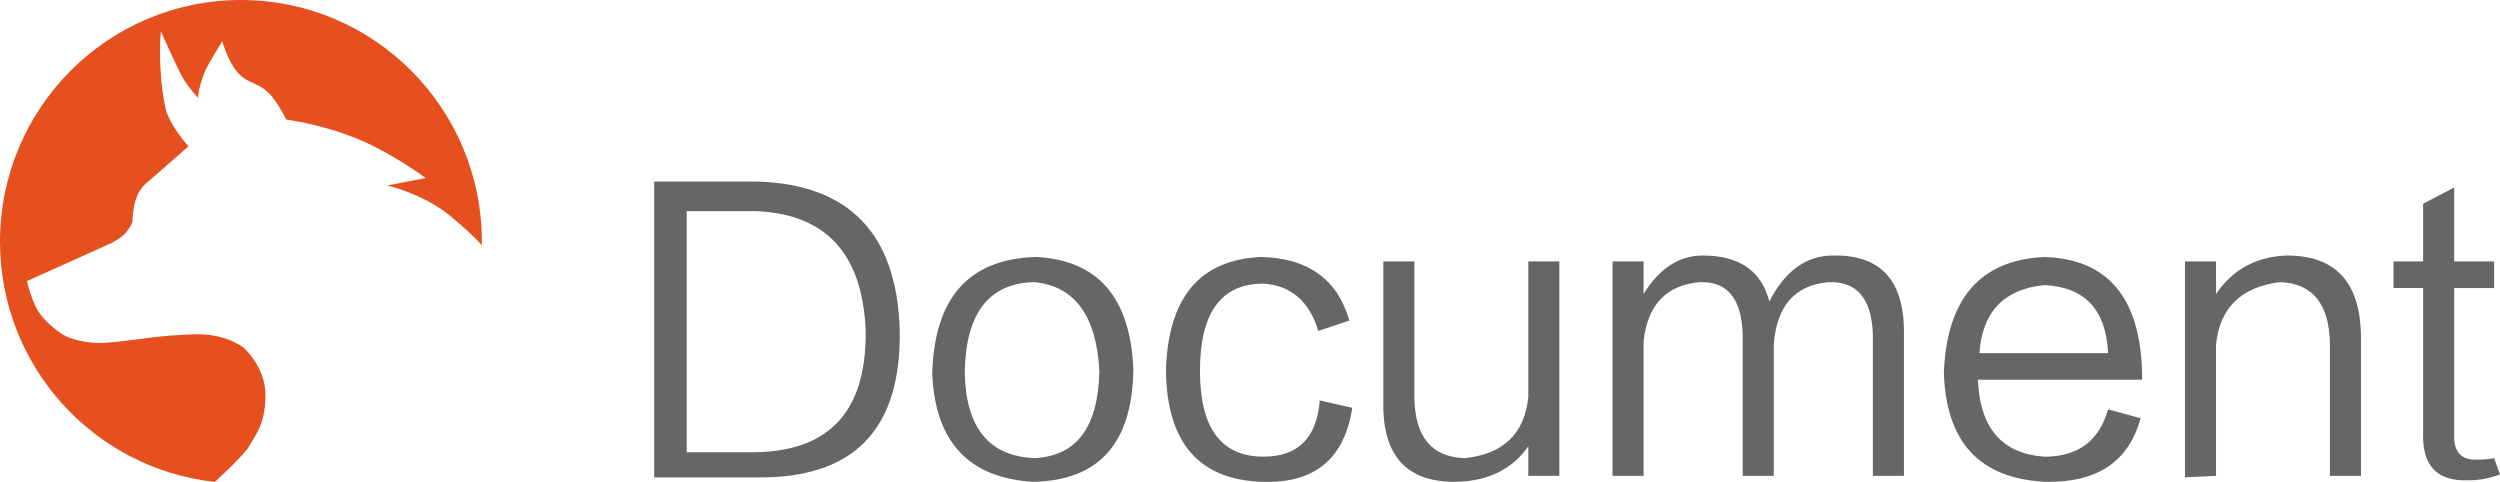
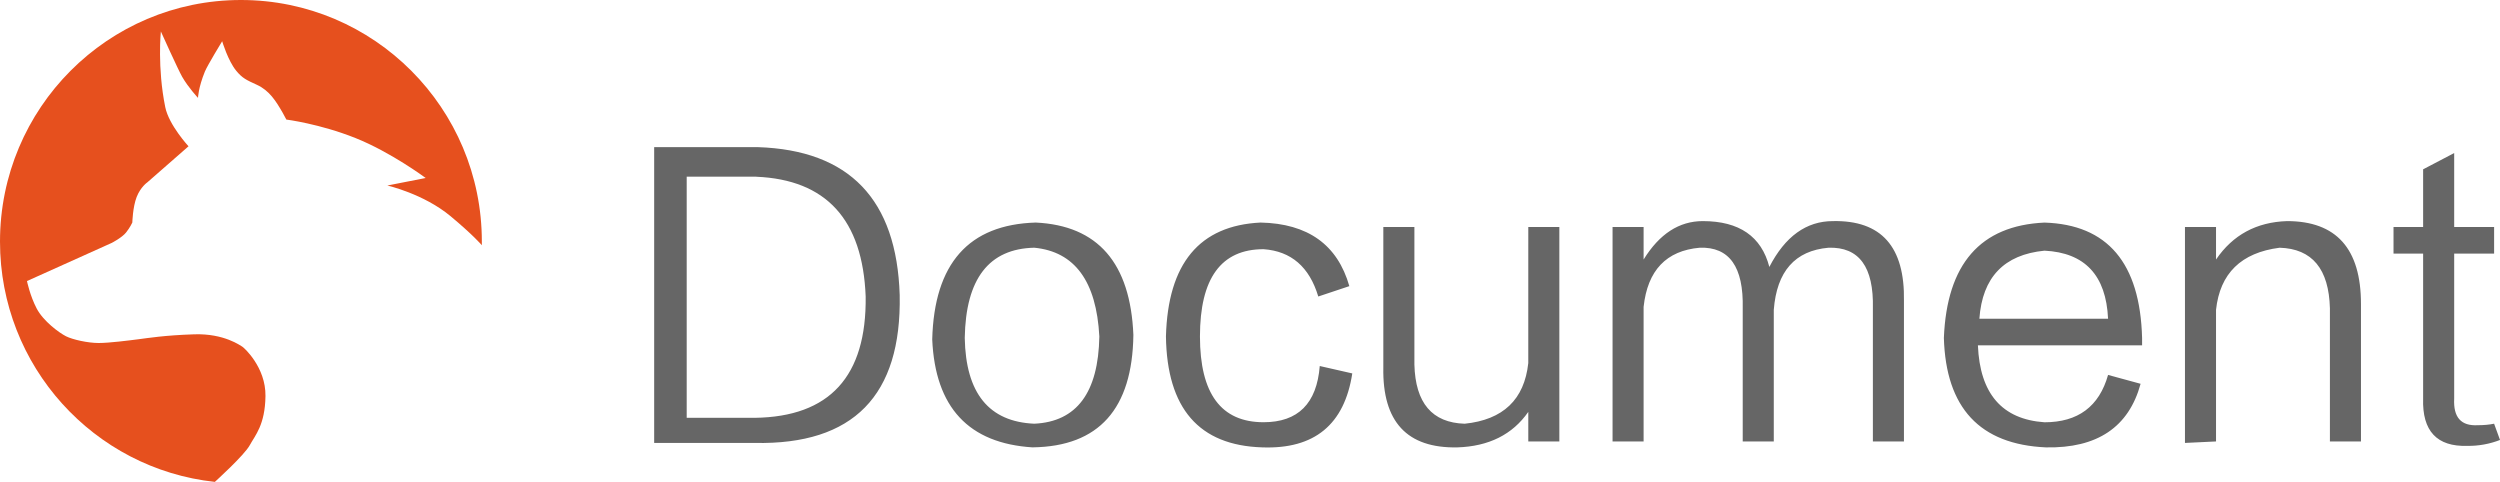
<svg xmlns="http://www.w3.org/2000/svg" version="1.1" id="图层_1" x="0px" y="0px" width="145.26px" height="28px" viewBox="0 0 145.26 28" enable-background="new 0 0 145.26 28" xml:space="preserve">
  <g>
-     <path fill="#666666" d="M43.854,27.737H38.01V10.549h6.016c5.328,0.172,8.078,3.037,8.25,8.594   C52.39,24.987,49.583,27.851,43.854,27.737z M43.94,12.267H39.9v14.01h3.954c4.354-0.058,6.502-2.407,6.445-7.048   c-0.173-4.47-2.293-6.79-6.36-6.96L43.94,12.267z M60.01,27.995c-3.725-0.23-5.672-2.32-5.844-6.274   c0.114-4.41,2.12-6.674,6.016-6.79c3.61,0.173,5.5,2.35,5.672,6.532c-0.058,4.297-2.006,6.474-5.844,6.53L60.01,27.995z    M60.096,16.393c-2.636,0.058-3.982,1.805-4.04,5.242c0.058,3.21,1.404,4.87,4.04,4.984c2.463-0.114,3.724-1.805,3.78-5.07   C63.706,18.341,62.446,16.622,60.096,16.393z M73.417,16.479c-2.464,0-3.695,1.69-3.695,5.07c0,3.323,1.23,4.984,3.695,4.984   c2.005,0,3.094-1.088,3.266-3.266l1.89,0.43c-0.458,2.98-2.205,4.41-5.24,4.297c-3.668-0.116-5.53-2.264-5.587-6.446   c0.114-4.24,1.947-6.445,5.5-6.617c2.75,0.058,4.47,1.29,5.156,3.695l-1.805,0.602C76.081,17.508,75.02,16.593,73.417,16.479   L73.417,16.479z M88.8,15.19h1.804v12.46H88.8v-1.718c-0.918,1.317-2.293,2.005-4.126,2.063c-2.922,0.057-4.354-1.49-4.297-4.64   V15.19h1.805v7.992c0.057,2.234,1.03,3.38,2.922,3.438c2.234-0.23,3.466-1.403,3.695-3.523L88.8,15.19L88.8,15.19z M110.627,19.487   v8.164h-1.805v-7.734c0.057-2.406-0.803-3.58-2.578-3.523c-1.948,0.17-3.008,1.374-3.18,3.608v7.648h-1.805v-7.734   c0.056-2.406-0.774-3.58-2.493-3.523c-1.948,0.17-3.037,1.317-3.266,3.437v7.82h-1.804V15.19H95.5v1.89   c0.917-1.488,2.064-2.233,3.44-2.233c2.118,0,3.407,0.89,3.866,2.664c0.916-1.775,2.148-2.664,3.695-2.664   C109.311,14.789,110.685,16.337,110.627,19.487L110.627,19.487z M122.487,23.785l1.89,0.515c-0.687,2.52-2.52,3.752-5.5,3.695   c-3.838-0.172-5.814-2.29-5.93-6.36c0.173-4.296,2.12-6.53,5.845-6.702c3.666,0.115,5.557,2.35,5.672,6.703v0.43h-9.54   c0.115,2.81,1.404,4.298,3.868,4.47C120.739,26.536,121.972,25.619,122.487,23.785L122.487,23.785z M115.01,20.518h7.477   c-0.115-2.52-1.347-3.838-3.695-3.953C116.442,16.795,115.182,18.112,115.01,20.518z M137.182,19.659v7.992h-1.805v-7.734   c-0.058-2.29-1.03-3.466-2.922-3.523c-2.234,0.286-3.467,1.49-3.695,3.608v7.648l-1.805,0.086V15.19h1.805v1.89   c0.974-1.43,2.35-2.176,4.125-2.233C135.75,14.847,137.182,16.451,137.182,19.659z M144.917,26.619l0.344,0.945   c-0.602,0.234-1.244,0.351-1.89,0.343c-1.776,0.057-2.636-0.86-2.578-2.75v-8.422h-1.72V15.19h1.72v-3.352l1.805-0.945v4.297h2.32   v1.547h-2.32v8.422c-0.058,1.09,0.4,1.604,1.375,1.547C144.316,26.706,144.63,26.678,144.917,26.619L144.917,26.619z" />
+     <path fill="#666666" d="M43.854,25.737H38.01V8.549h6.016c5.328,0.172,8.078,3.037,8.25,8.594   C52.39,22.987,49.583,25.851,43.854,25.737z M43.94,10.267H39.9v14.01h3.954c4.354-0.058,6.502-2.407,6.445-7.048   c-0.173-4.47-2.293-6.79-6.36-6.96L43.94,10.267z M60.01,25.995c-3.725-0.23-5.672-2.32-5.844-6.274   c0.114-4.41,2.12-6.674,6.016-6.79c3.61,0.173,5.5,2.35,5.672,6.532c-0.058,4.297-2.006,6.474-5.844,6.53L60.01,25.995z    M60.096,14.393c-2.636,0.058-3.982,1.805-4.04,5.242c0.058,3.21,1.404,4.87,4.04,4.984c2.463-0.114,3.724-1.805,3.78-5.07   C63.706,16.341,62.446,14.622,60.096,14.393z M73.417,14.479c-2.464,0-3.695,1.69-3.695,5.07c0,3.323,1.23,4.984,3.695,4.984   c2.005,0,3.094-1.088,3.266-3.266l1.89,0.43c-0.458,2.98-2.205,4.41-5.24,4.297c-3.668-0.116-5.53-2.264-5.587-6.446   c0.114-4.24,1.947-6.445,5.5-6.617c2.75,0.058,4.47,1.29,5.156,3.695l-1.805,0.602C76.081,15.508,75.02,14.593,73.417,14.479   L73.417,14.479z M88.8,13.19h1.804v12.46H88.8v-1.718c-0.918,1.317-2.293,2.005-4.126,2.063c-2.922,0.057-4.354-1.49-4.297-4.64   V13.19h1.805v7.992c0.057,2.234,1.03,3.38,2.922,3.438c2.234-0.23,3.466-1.403,3.695-3.523L88.8,13.19L88.8,13.19z M110.627,17.487   v8.164h-1.805v-7.734c0.057-2.406-0.803-3.58-2.578-3.523c-1.948,0.17-3.008,1.374-3.18,3.608v7.648h-1.805v-7.734   c0.056-2.406-0.774-3.58-2.493-3.523c-1.948,0.17-3.037,1.317-3.266,3.437v7.82h-1.804V13.19H95.5v1.89   c0.917-1.488,2.064-2.233,3.44-2.233c2.118,0,3.407,0.89,3.866,2.664c0.916-1.775,2.148-2.664,3.695-2.664   C109.311,12.789,110.685,14.337,110.627,17.487L110.627,17.487z M122.487,21.785l1.89,0.515c-0.687,2.52-2.52,3.752-5.5,3.695   c-3.838-0.172-5.814-2.29-5.93-6.36c0.173-4.296,2.12-6.53,5.845-6.702c3.666,0.115,5.557,2.35,5.672,6.703v0.43h-9.54   c0.115,2.81,1.404,4.298,3.868,4.47C120.739,24.536,121.972,23.619,122.487,21.785L122.487,21.785z M115.01,18.518h7.477   c-0.115-2.52-1.347-3.838-3.695-3.953C116.442,14.795,115.182,16.112,115.01,18.518z M137.182,17.659v7.992h-1.805v-7.734   c-0.058-2.29-1.03-3.466-2.922-3.523c-2.234,0.286-3.467,1.49-3.695,3.608v7.648l-1.805,0.086V13.19h1.805v1.89   c0.974-1.43,2.35-2.176,4.125-2.233C135.75,12.847,137.182,14.451,137.182,17.659z M144.917,24.619l0.344,0.945   c-0.602,0.234-1.244,0.351-1.89,0.343c-1.776,0.057-2.636-0.86-2.578-2.75v-8.422h-1.72V13.19h1.72V9.838l1.805-0.945v4.297h2.32   v1.547h-2.32v8.422c-0.058,1.09,0.4,1.604,1.375,1.547C144.316,24.706,144.63,24.678,144.917,24.619L144.917,24.619z" />
  </g>
  <path fill="#E6501E" d="M14.508,25.875c0.32-0.586,0.894-1.184,0.917-2.863c0.023-1.678-1.26-2.828-1.353-2.874  c-0.092-0.046-1.043-0.77-2.785-0.713c-1.742,0.057-2.694,0.218-3.244,0.287c-0.55,0.07-1.697,0.218-2.315,0.218  c-0.62,0-1.502-0.195-1.89-0.39c-0.39-0.196-1.32-0.872-1.71-1.62s-0.56-1.59-0.56-1.59l4.928-2.218c0,0,0.585-0.3,0.825-0.598  s0.368-0.586,0.368-0.586s0.023-0.897,0.252-1.483c0.23-0.586,0.62-0.85,0.62-0.85L10.954,8.5c0,0-1.141-1.234-1.352-2.274  c-0.47-2.314-0.255-4.398-0.255-4.398s1.004,2.228,1.238,2.635c0.36,0.627,0.92,1.224,0.92,1.224s0.013-0.58,0.4-1.53  c0.148-0.36,1.004-1.762,1.004-1.762s0.335,1.13,0.817,1.717c0.353,0.43,0.588,0.535,1.205,0.818c0.722,0.332,1.1,0.94,1.49,1.615  c0.074,0.13,0.217,0.402,0.217,0.402s1.94,0.245,4.014,1.073s4.08,2.322,4.08,2.322l-2.225,0.437c0,0,2.108,0.482,3.67,1.78  c1.308,1.09,1.81,1.676,1.82,1.69c-0.002-0.07,0-0.14,0-0.21C28,6.287,21.732,0,14,0S0,6.286,0,14.04C0,21.28,5.464,27.24,12.483,28  C12.499,27.985,14.189,26.458,14.508,25.875z" />
</svg>
